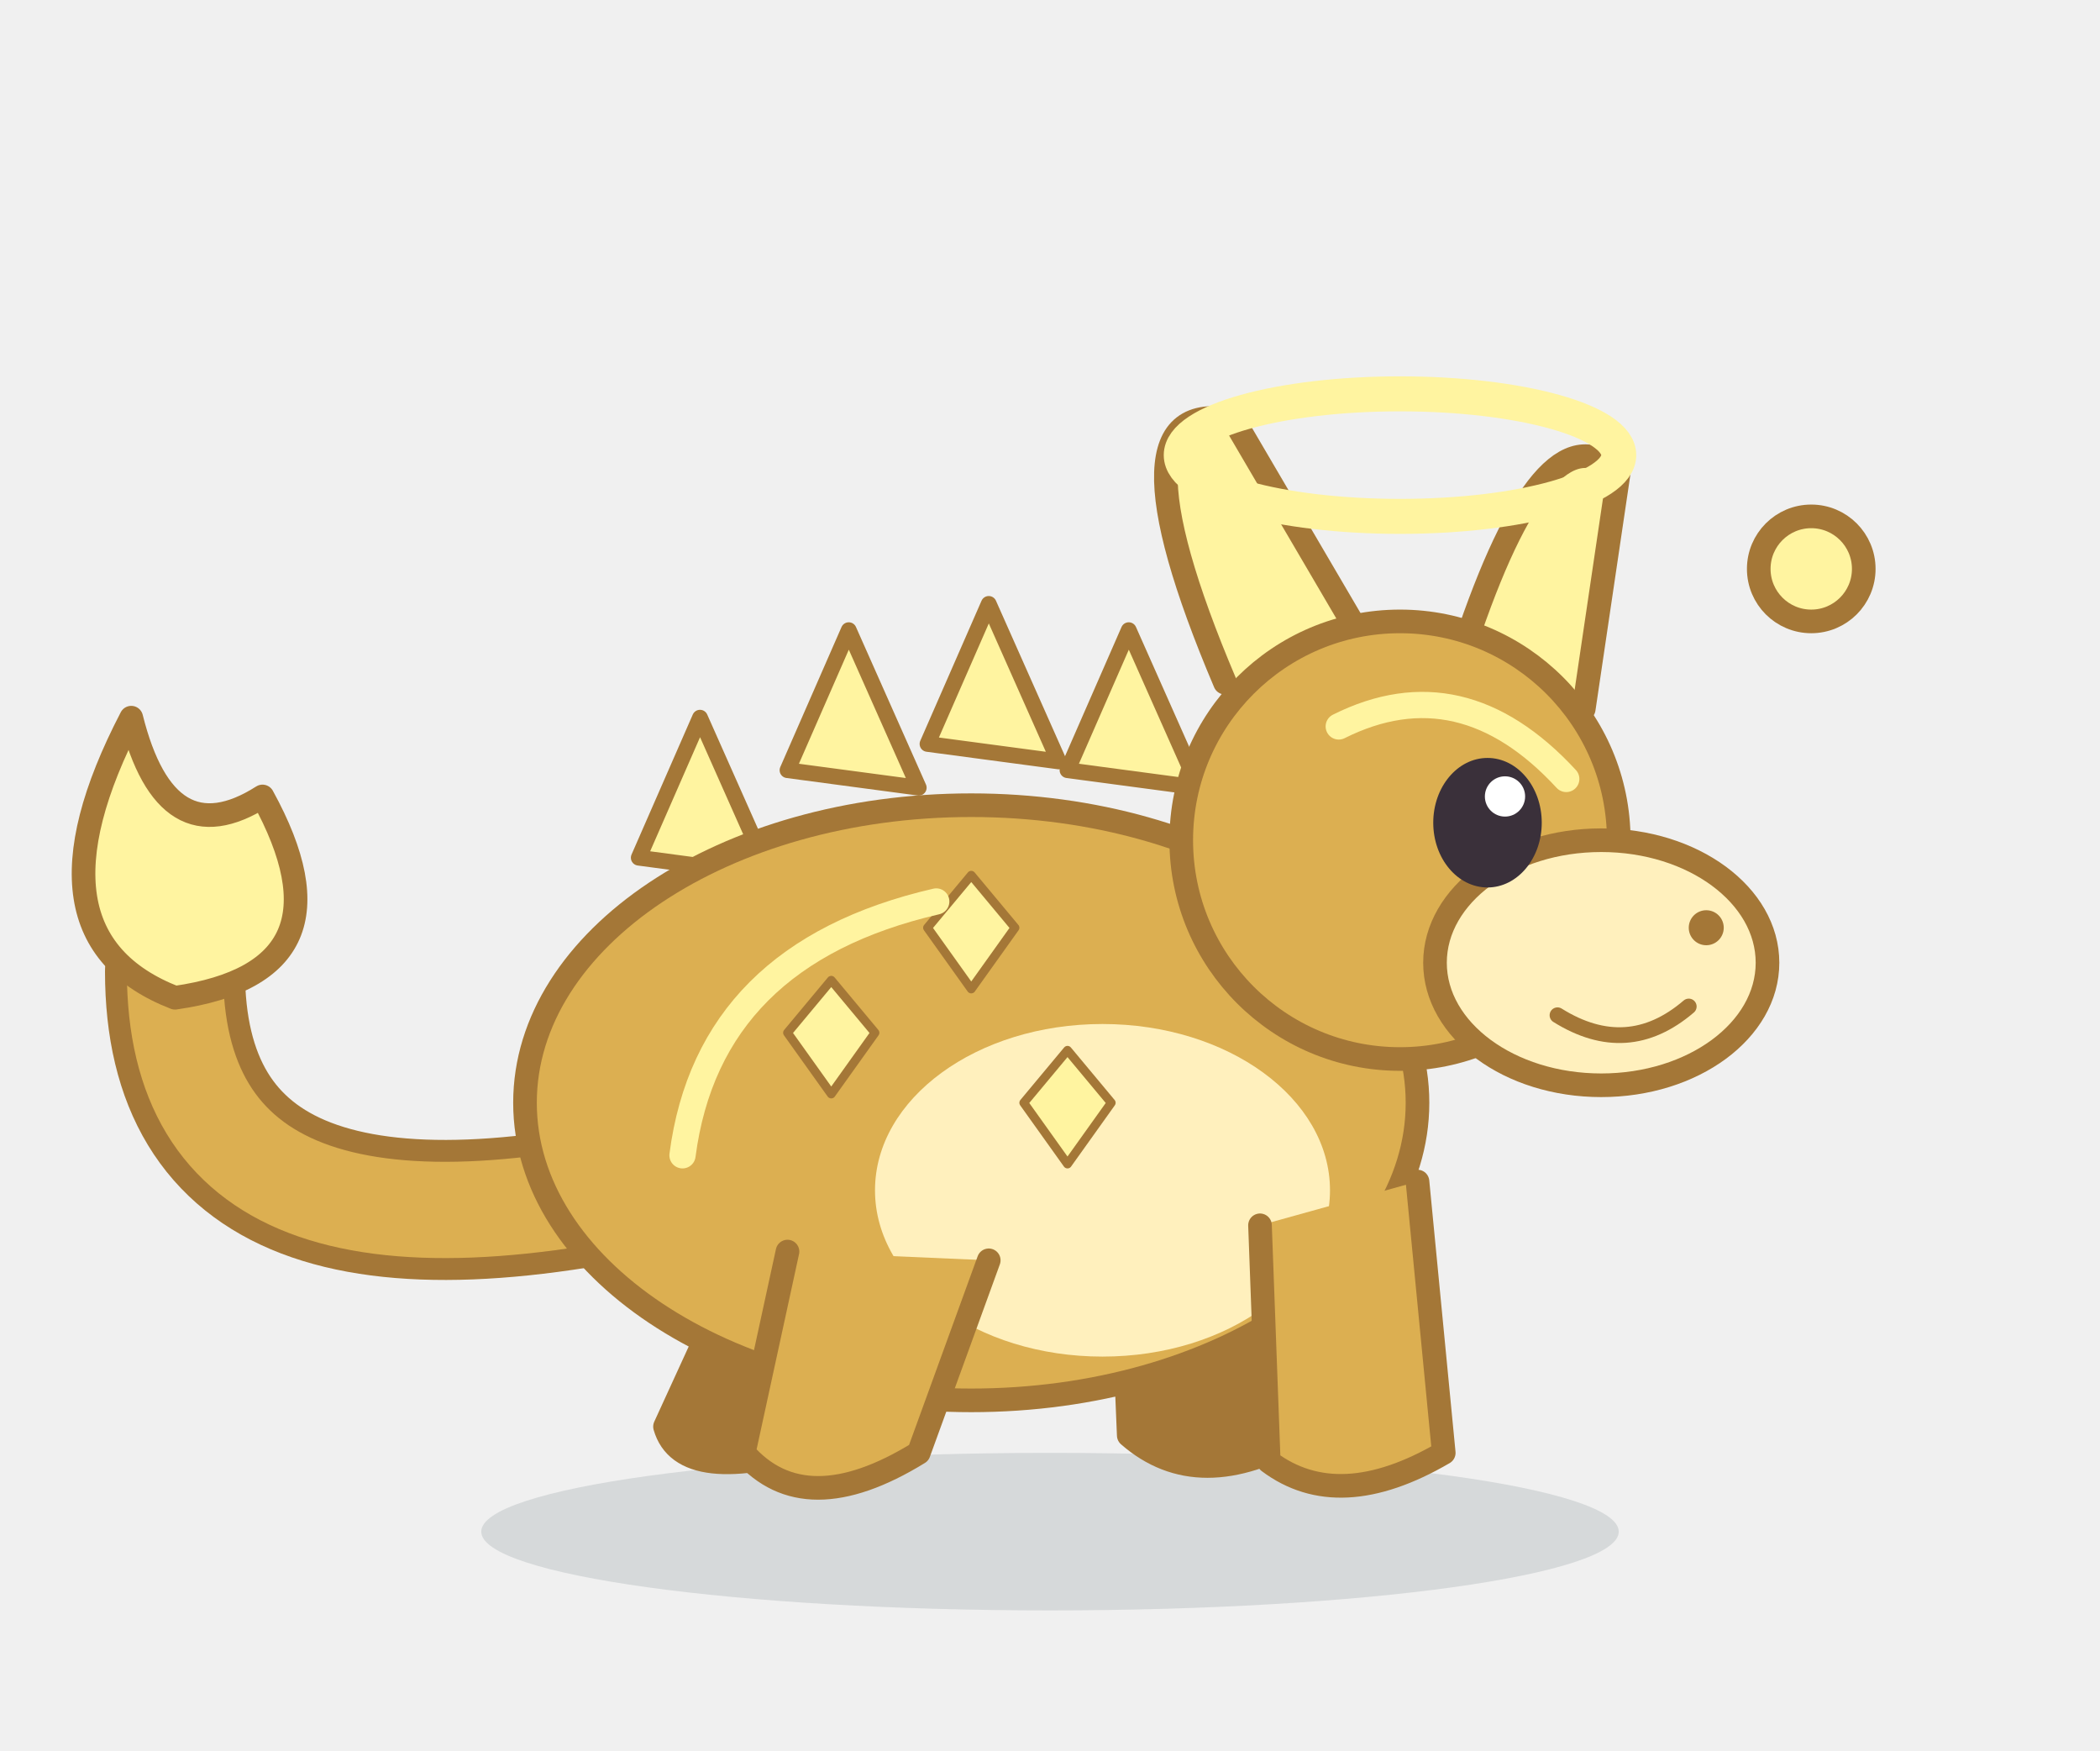
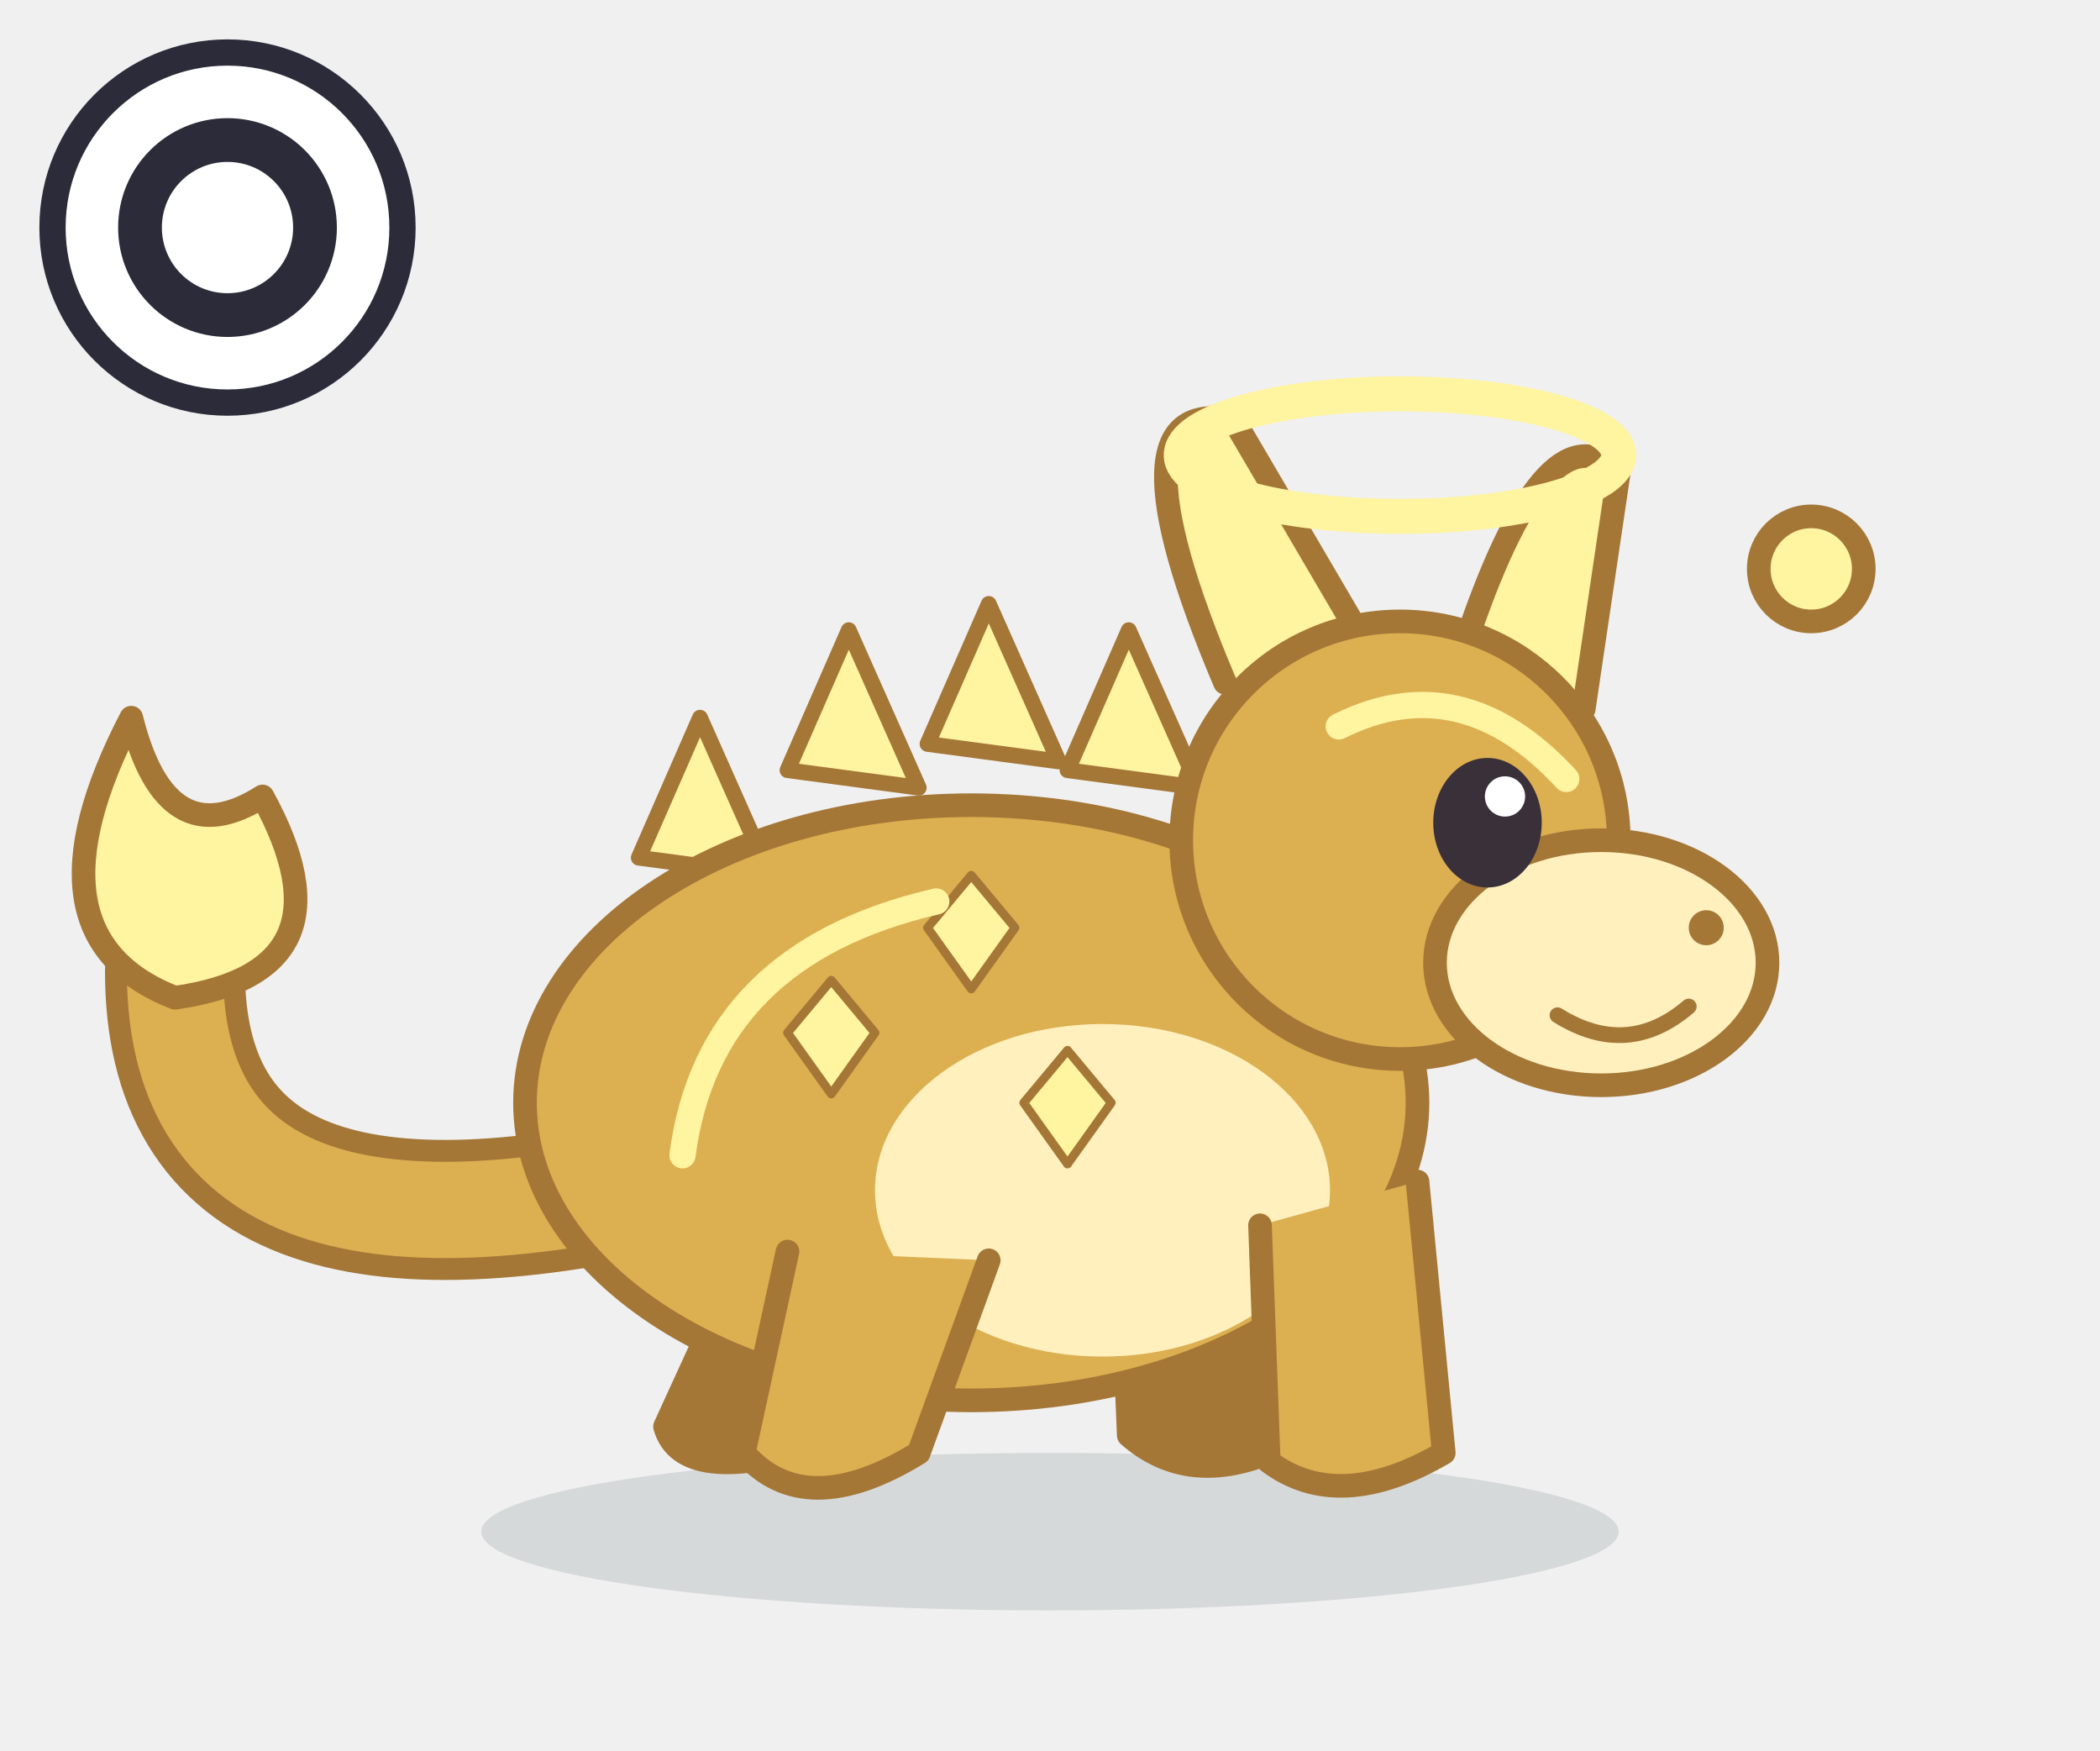
<svg xmlns="http://www.w3.org/2000/svg" width="240" height="200" viewBox="0 0 240 200">
  <defs>
    <linearGradient id="rainbow" x1="0" y1="0" x2="1" y2="1">
      <stop stop-color="#E9A8AB" />
      <stop offset=".32" stop-color="#F0D486" />
      <stop offset=".60" stop-color="#82CDB7" />
      <stop offset="1" stop-color="#9B8DDD" />
    </linearGradient>
  </defs>
  <ellipse cx="120" cy="175" rx="65" ry="9" fill="#293F45" opacity=".13" />
  <g transform="translate(0 0) scale(1)" stroke="#A47737" stroke-width="2.7" stroke-linejoin="round" stroke-linecap="round">
    <path d="M80 134 Q20 149 20 111" stroke="#A47737" stroke-width="16" fill="none" />
    <path d="M80 134 Q20 149 20 111" stroke="#DCAF51" stroke-width="11" fill="none" />
    <path d="M20 114 Q2 107 15 82 Q19 98 30 91 Q41 111 20 114Z" fill="#FFF4A0" />
    <path d="M73 98 l7 -16 8 18Z" fill="#FFF4A0" stroke="#A47737" stroke-width="1.8" />
    <path d="M90 88 l7 -16 8 18Z" fill="#FFF4A0" stroke="#A47737" stroke-width="1.8" />
    <path d="M106 85 l7 -16 8 18Z" fill="#FFF4A0" stroke="#A47737" stroke-width="1.8" />
    <path d="M122 88 l7 -16 8 18Z" fill="#FFF4A0" stroke="#A47737" stroke-width="1.8" />
    <path d="M87 139 L76 163 Q78 170 94 165 L106 141 M128 140 L129 164 Q137 171 149 164 L149 135" fill="#A47737" />
    <ellipse cx="111" cy="126" rx="51" ry="34" fill="#DCAF51" />
    <ellipse cx="126" cy="136" rx="26" ry="19" fill="#FFF0BD" stroke="none" />
    <path d="M90 143 L85 166 Q92 174 105 166 L113 144 M144 140 L145 167 Q153 173 165 166 L162 135" fill="#DCAF51" />
    <path d="M140 78 Q126 45 141 48 L158 77 M168 72 Q177 46 185 54 L181 81" fill="#FFF4A0" />
    <circle cx="160" cy="96" r="25" fill="#DCAF51" />
    <ellipse cx="183" cy="110" rx="19" ry="14" fill="#FFF0BD" />
    <ellipse cx="170" cy="94" rx="6.2" ry="7.4" fill="#3A303A" stroke="none" />
    <circle cx="172" cy="91" r="2.3" fill="white" stroke="none" />
    <circle cx="195" cy="106" r="2" fill="#A47737" stroke="none" />
    <path d="M178 116 Q186 121 193 115" fill="none" stroke-width="1.8" />
    <path d="M95 112 l5 6 -5 7 -5 -7Z" fill="#FFF4A0" stroke="#A47737" stroke-width="1" />
    <path d="M111 100 l5 6 -5 7 -5 -7Z" fill="#FFF4A0" stroke="#A47737" stroke-width="1" />
    <path d="M122 120 l5 6 -5 7 -5 -7Z" fill="#FFF4A0" stroke="#A47737" stroke-width="1" />
    <path d="M78 132 Q81 109 107 103 M153 83 Q167 76 179 89" fill="none" stroke="#FFF4A0" stroke-width="3" stroke-linecap="round" />
    <ellipse cx="160" cy="52" rx="25" ry="7" fill="none" stroke="#FFF4A0" stroke-width="4" />
    <circle cx="207" cy="65" r="6" fill="#FFF4A0" stroke="#A47737" />
  </g>
+   <g data-variant-badge="golden" aria-hidden="true">
+     <circle cx="26" cy="26" r="20" fill="#FFFFFF" stroke="#2B2B3A" stroke-width="3" />
+     <circle cx="26" cy="26" r="10" fill="none" stroke="#2B2B3A" stroke-width="5" />
+   </g>
</svg>
